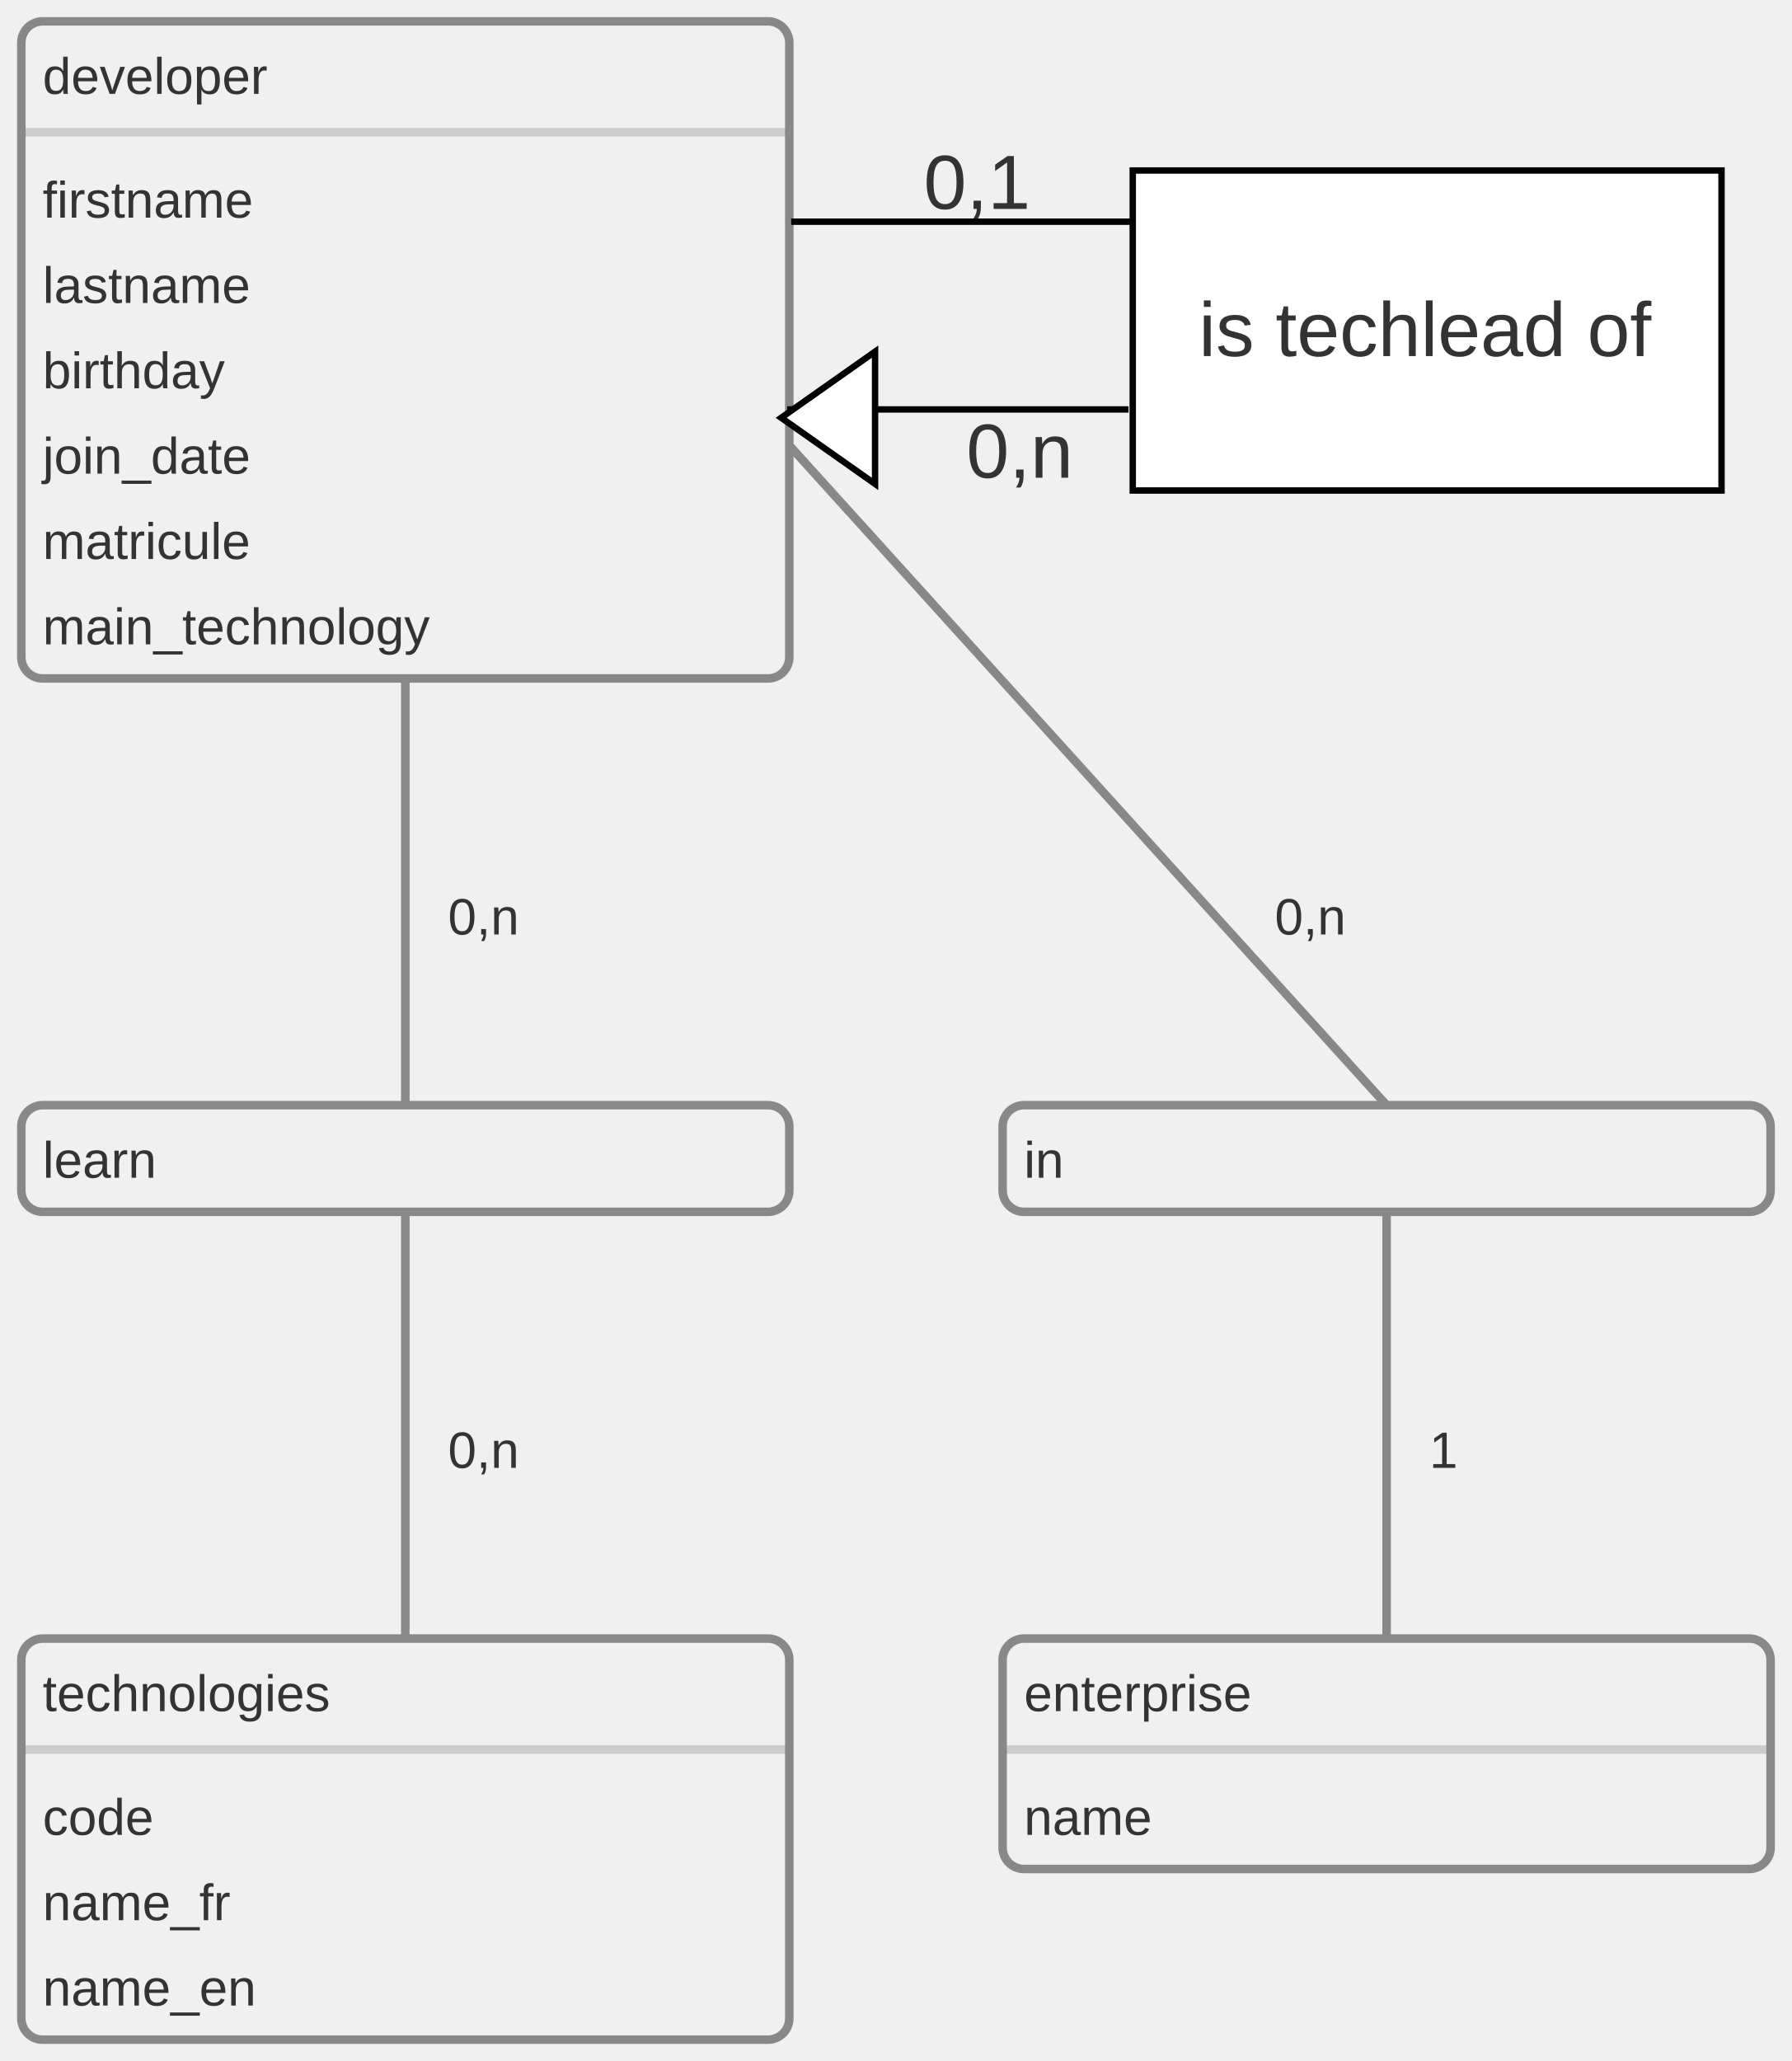
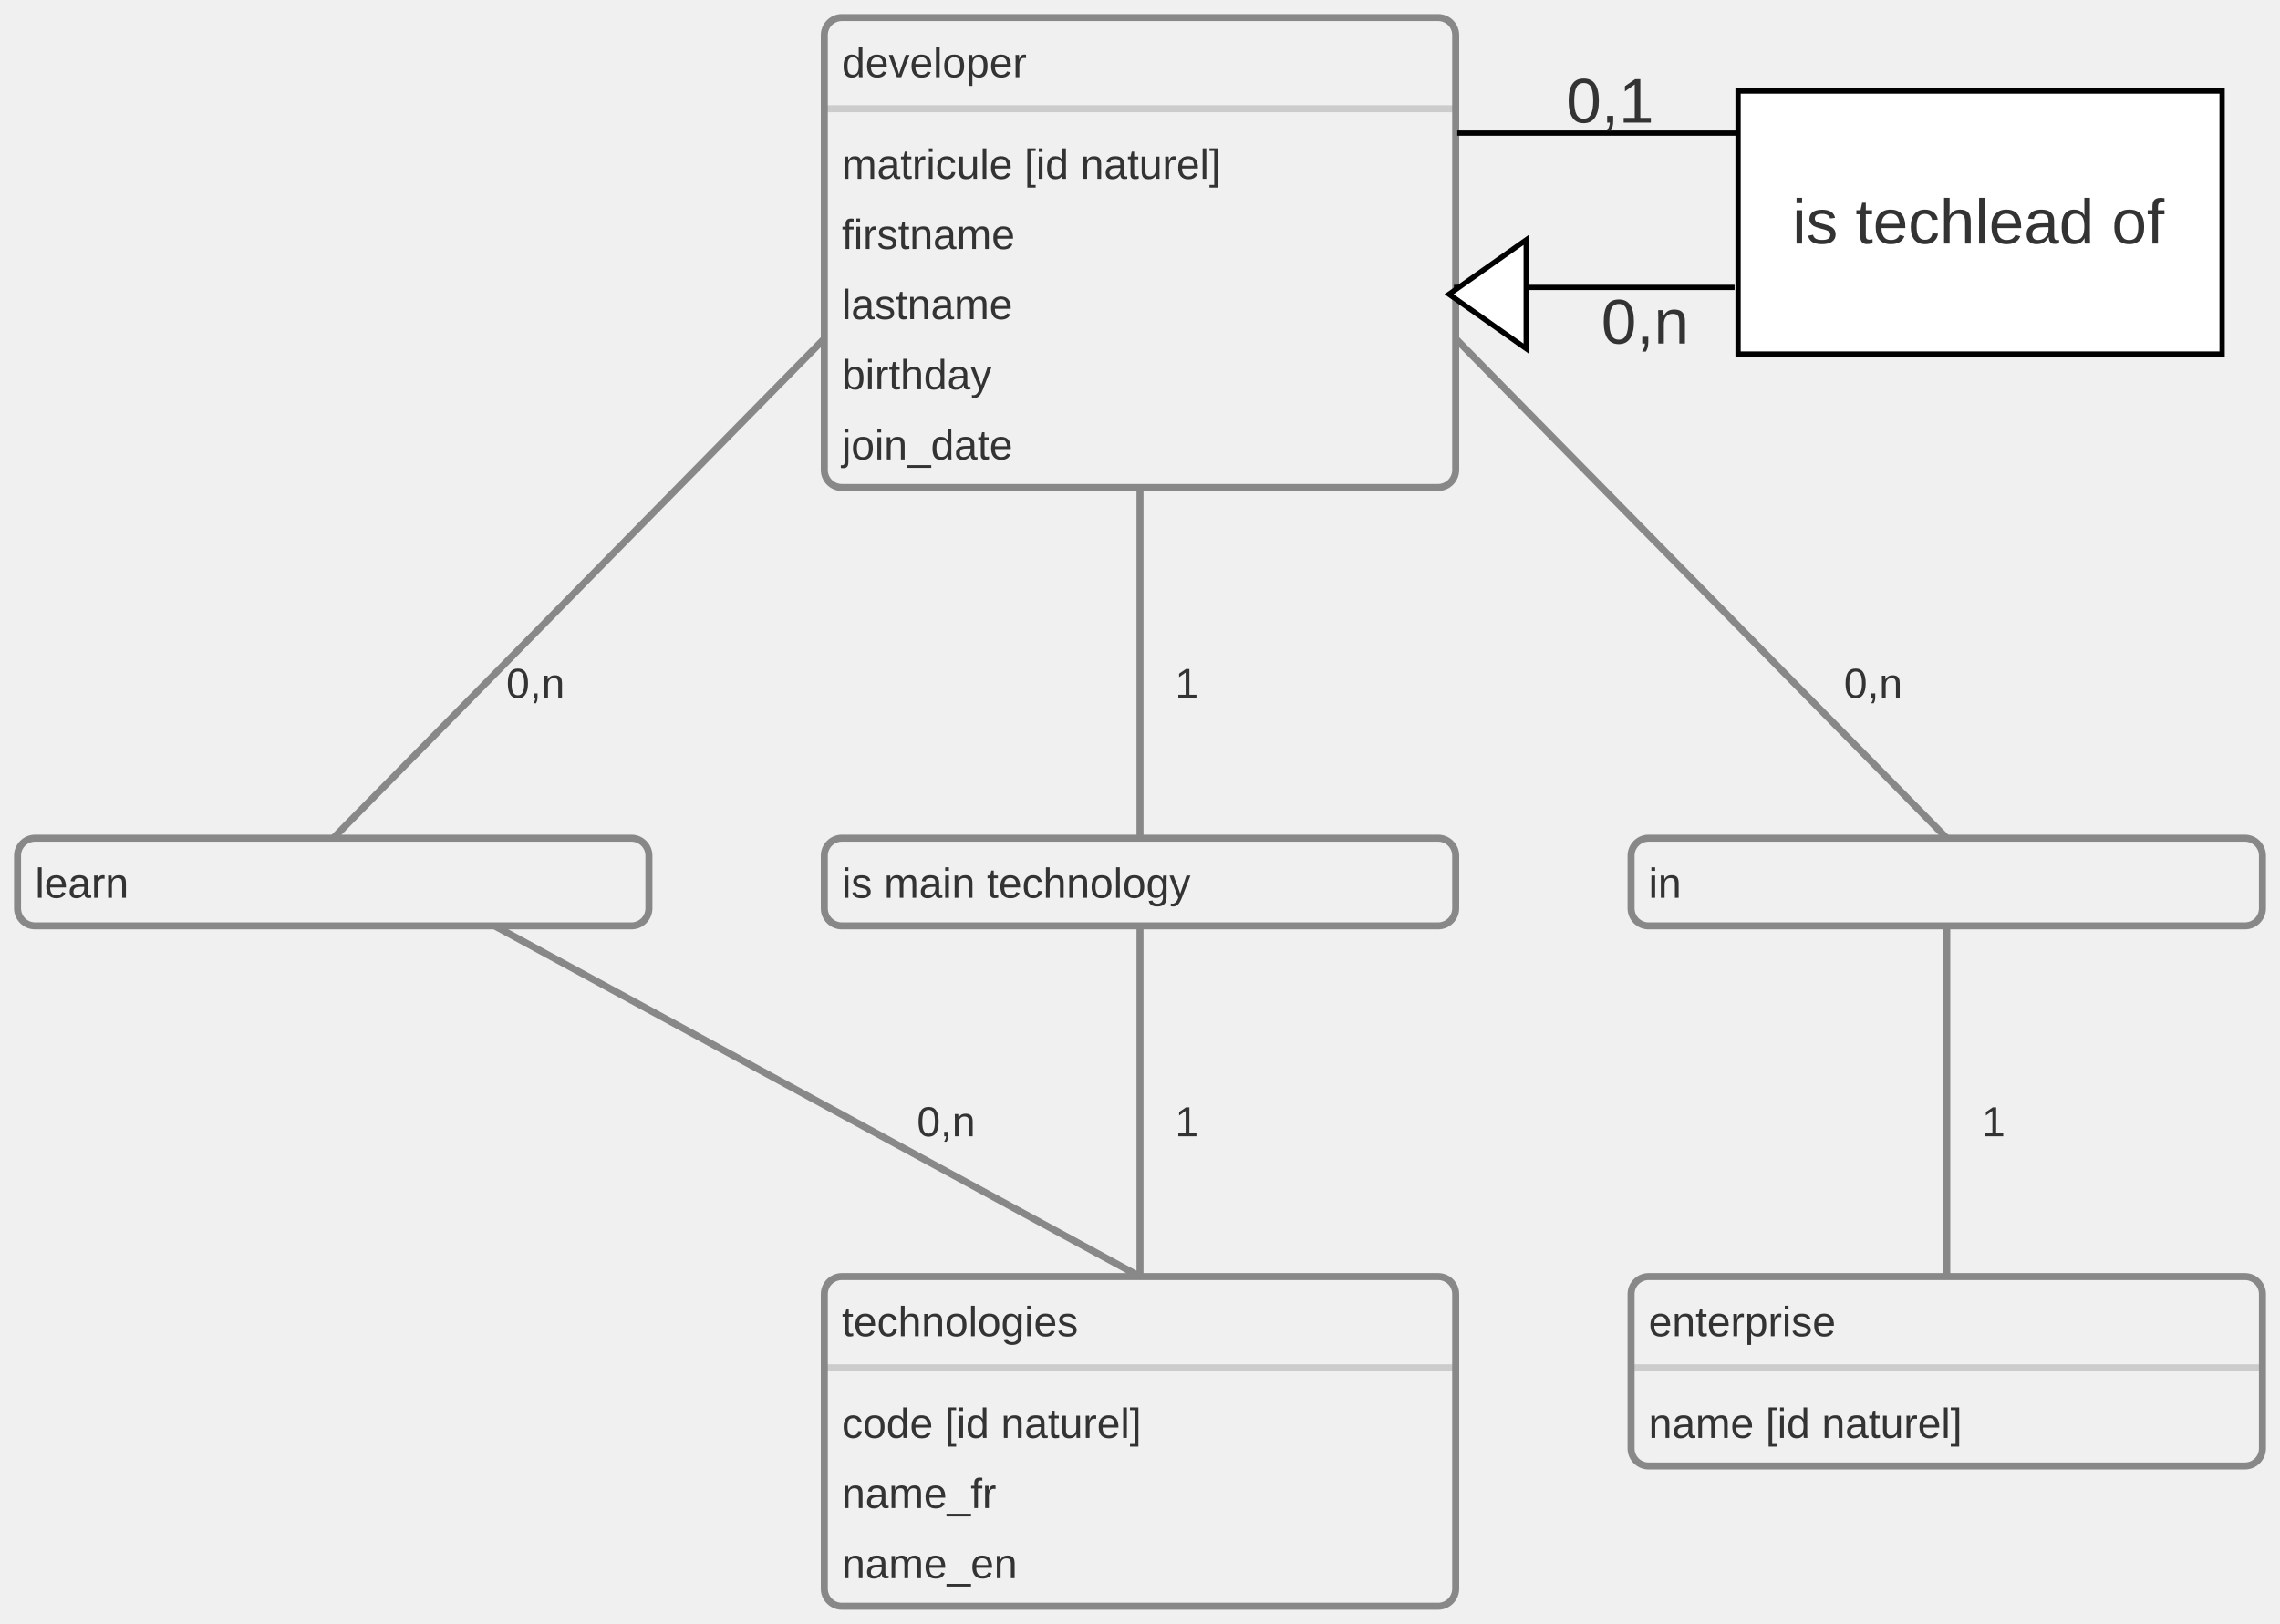
- <svg xmlns="http://www.w3.org/2000/svg" width="420px" height="483px" viewBox="-5 -5 420 483">
+ <svg xmlns="http://www.w3.org/2000/svg" width="650px" height="463px" viewBox="-5 -5 650 463">
  <style>text {
    fill: #333;
    font-family: Arial, sans-serif;
  }
  .node line {
    stroke: #ccc;
  }
  .node .background {
    fill: #f0f0f0;
  }
  .node .border {
    fill: transparent;  
    stroke: #888;
    stroke-width: 2;
  }
  .link {
    stroke: #888;
    stroke-width: 2;
  }</style>
  <g>
    <rect fill="none" id="canvas_background" height="602" width="802" y="-1" x="-1" />
  </g>
  <g>
    <g id="svg_1">
-       <line id="svg_2" y2="254" x2="90" y1="0" x1="90" class="link" />
-       <text id="svg_3" y="214" x="100">0,n</text>
+       <line id="svg_2" y2="234" x2="90" y1="0" x1="320" class="link" />
+       <text id="svg_3" y="194" x="139.316">0,n</text>
    </g>
    <g id="svg_4">
-       <line id="svg_5" y2="379" x2="90" y1="254" x1="90" class="link" />
-       <text id="svg_6" y="339" x="100">0,n</text>
+       <line id="svg_5" y2="359" x2="320" y1="234" x1="90" class="link" />
+       <text id="svg_6" y="319" x="256.4">0,n</text>
    </g>
    <g id="svg_7">
-       <line id="svg_8" y2="254" x2="320" y1="0" x1="90" class="link" />
-       <text id="svg_9" y="214" x="293.78">0,n</text>
+       <line id="svg_8" y2="234" x2="320" y1="0" x1="320" class="link" />
+       <text id="svg_9" y="194" x="330">1</text>
    </g>
    <g id="svg_10">
-       <line id="svg_11" y2="379" x2="320" y1="254" x1="320" class="link" />
-       <text id="svg_12" y="339" x="330">1</text>
+       <line id="svg_11" y2="359" x2="320" y1="234" x1="320" class="link" />
+       <text id="svg_12" y="319" x="330">1</text>
    </g>
-     <g id="svg_13" class="node">
-       <rect id="svg_14" y="0" height="154" width="180" rx="5" x="0" class="background" />
-       <text id="svg_15" x="5" y="17">developer</text>
-       <g id="svg_16">
-         <line id="svg_17" y2="26" y1="26" x2="180" x1="0" stroke-width="2" />
-         <text id="svg_18" x="5" y="46" fill="white">firstname</text>
-         <text id="svg_19" x="5" y="66" fill="white">lastname</text>
-         <text id="svg_20" x="5" y="86" fill="white">birthday</text>
-         <text id="svg_21" x="5" y="106" fill="white">join_date</text>
-         <text id="svg_22" x="5" y="126" fill="white">matricule</text>
-         <text id="svg_23" x="5" y="146" fill="white">main_technology</text>
+     <g id="svg_13">
+       <line id="svg_14" y2="234" x2="550" y1="0" x1="320" class="link" />
+       <text id="svg_15" y="194" x="520.684">0,n</text>
+     </g>
+     <g id="svg_16">
+       <line id="svg_17" y2="359" x2="550" y1="234" x1="550" class="link" />
+       <text id="svg_18" y="319" x="560">1</text>
+     </g>
+     <g id="svg_19" class="node">
+       <rect id="svg_20" y="0" height="134" width="180" rx="5" x="230" class="background" />
+       <text id="svg_21" x="235" y="17">developer</text>
+       <g id="svg_22">
+         <line id="svg_23" y2="26" y1="26" x2="410" x1="230" stroke-width="2" />
+         <text id="svg_24" x="235" y="46" fill="white">matricule [id naturel]</text>
+         <text id="svg_25" x="235" y="66" fill="white">firstname</text>
+         <text id="svg_26" x="235" y="86" fill="white">lastname</text>
+         <text id="svg_27" x="235" y="106" fill="white">birthday</text>
+         <text id="svg_28" x="235" y="126" fill="white">join_date</text>
      </g>
-       <rect id="svg_24" y="0" height="154" width="180" rx="5" x="0" class="border" />
+       <rect id="svg_29" y="0" height="134" width="180" rx="5" x="230" class="border" />
    </g>
-     <g id="svg_25" class="node">
-       <rect id="svg_26" y="254" height="25" width="180" rx="5" x="0" class="background" />
-       <text id="svg_27" x="5" y="271">learn</text>
-       <rect id="svg_28" y="254" height="25" width="180" rx="5" x="0" class="border" />
+     <g id="svg_30" class="node">
+       <rect id="svg_31" y="234" height="25" width="180" rx="5" x="0" class="background" />
+       <text id="svg_32" x="5" y="251">learn</text>
+       <rect id="svg_33" y="234" height="25" width="180" rx="5" x="0" class="border" />
    </g>
-     <g id="svg_29" class="node">
-       <rect id="svg_30" y="254" height="25" width="180" rx="5" x="230" class="background" />
-       <text id="svg_31" x="235" y="271">in</text>
-       <rect id="svg_32" y="254" height="25" width="180" rx="5" x="230" class="border" />
+     <g id="svg_34" class="node">
+       <rect id="svg_35" y="234" height="25" width="180" rx="5" x="230" class="background" />
+       <text id="svg_36" x="235" y="251">is main technology</text>
+       <rect id="svg_37" y="234" height="25" width="180" rx="5" x="230" class="border" />
    </g>
-     <g id="svg_33" class="node">
-       <rect id="svg_34" y="379" height="94" width="180" rx="5" x="0" class="background" />
-       <text id="svg_35" x="5" y="396">technologies</text>
-       <g id="svg_36">
-         <line id="svg_37" y2="405" y1="405" x2="180" x1="0" stroke-width="2" />
-         <text id="svg_38" x="5" y="425" fill="white">code</text>
-         <text id="svg_39" x="5" y="445" fill="white">name_fr</text>
-         <text id="svg_40" x="5" y="465" fill="white">name_en</text>
-       </g>
-       <rect id="svg_41" y="379" height="94" width="180" rx="5" x="0" class="border" />
+     <g id="svg_38" class="node">
+       <rect id="svg_39" y="234" height="25" width="180" rx="5" x="460" class="background" />
+       <text id="svg_40" x="465" y="251">in</text>
+       <rect id="svg_41" y="234" height="25" width="180" rx="5" x="460" class="border" />
    </g>
    <g id="svg_42" class="node">
-       <rect id="svg_43" y="379" height="54" width="180" rx="5" x="230" class="background" />
-       <text id="svg_44" x="235" y="396">enterprise</text>
+       <rect id="svg_43" y="359" height="94" width="180" rx="5" x="230" class="background" />
+       <text id="svg_44" x="235" y="376">technologies</text>
      <g id="svg_45">
-         <line id="svg_46" y2="405" y1="405" x2="410" x1="230" stroke-width="2" />
-         <text id="svg_47" x="235" y="425" fill="white">name</text>
+         <line id="svg_46" y2="385" y1="385" x2="410" x1="230" stroke-width="2" />
+         <text id="svg_47" x="235" y="405" fill="white">code [id naturel]</text>
+         <text id="svg_48" x="235" y="425" fill="white">name_fr</text>
+         <text id="svg_51" x="235" y="445" fill="white">name_en</text>
      </g>
-       <rect id="svg_48" y="379" height="54" width="180" rx="5" x="230" class="border" />
+       <rect id="svg_54" y="359" height="94" width="180" rx="5" x="230" class="border" />
    </g>
-     <rect stroke="#000" id="svg_49" height="75" width="138" y="34.953" x="260.5" stroke-width="1.5" fill="#fff" />
-     <text xml:space="preserve" text-anchor="start" font-family="Helvetica, Arial, sans-serif" font-size="18" id="svg_50" y="78.453" x="275.969" fill-opacity="null" stroke-opacity="null" stroke-width="0" stroke="#000" fill="#000000">is techlead of</text>
-     <line stroke-linecap="null" stroke-linejoin="null" id="svg_52" y2="46.953" x2="180.444" y1="46.953" x1="260.5" fill-opacity="null" stroke-opacity="null" stroke-width="1.5" stroke="#000" fill="none" />
-     <line stroke-linecap="null" stroke-linejoin="null" id="svg_53" y2="90.953" x2="259.506" y1="90.953" x1="179.5" fill-opacity="null" stroke-opacity="null" stroke-width="1.5" stroke="#000" fill="none" />
-     <path transform="rotate(-90 189.1025,92.90524) " id="svg_55" d="m173.602,103.905l15.5,-22l15.5,22l-31,0z" fill-opacity="null" stroke-opacity="null" stroke-width="1.5" stroke="#000" fill="#fff" />
-     <text xml:space="preserve" text-anchor="start" font-family="Helvetica, Arial, sans-serif" font-size="18" id="svg_56" y="106.953" x="221.5" fill-opacity="null" stroke-opacity="null" stroke-width="0" stroke="#000" fill="#000000">0,n</text>
-     <text stroke="#000" xml:space="preserve" text-anchor="start" font-family="Helvetica, Arial, sans-serif" font-size="18" id="svg_58" y="43.953" x="211.5" fill-opacity="null" stroke-opacity="null" stroke-width="0" fill="#000000">0,1</text>
+     <g id="svg_57" class="node">
+       <rect id="svg_59" y="359" height="54" width="180" rx="5" x="460" class="background" />
+       <text id="svg_60" x="465" y="376">enterprise</text>
+       <g id="svg_61">
+         <line id="svg_62" y2="385" y1="385" x2="640" x1="460" stroke-width="2" />
+         <text id="svg_63" x="465" y="405" fill="white">name [id naturel]</text>
+       </g>
+       <rect id="svg_64" y="359" height="54" width="180" rx="5" x="460" class="border" />
+     </g>
+     <g id="svg_65">
+       <rect fill="#fff" stroke-width="1.5" x="490.5" y="20.953" width="138" height="75" id="svg_49" stroke="#000" />
+       <text fill="#000000" stroke="#000" stroke-width="0" stroke-opacity="null" fill-opacity="null" x="505.969" y="64.453" id="svg_50" font-size="18" font-family="Helvetica, Arial, sans-serif" text-anchor="start" xml:space="preserve">is techlead of</text>
+       <line fill="none" stroke="#000" stroke-width="1.5" stroke-opacity="null" fill-opacity="null" x1="490.5" y1="32.953" x2="410.444" y2="32.953" id="svg_52" stroke-linejoin="null" stroke-linecap="null" />
+       <line fill="none" stroke="#000" stroke-width="1.5" stroke-opacity="null" fill-opacity="null" x1="409.5" y1="76.953" x2="489.506" y2="76.953" id="svg_53" stroke-linejoin="null" stroke-linecap="null" />
+       <path fill="#fff" stroke="#000" stroke-width="1.5" stroke-opacity="null" fill-opacity="null" d="m403.603,89.905l15.5,-22l15.5,22l-31,0l-0,0z" id="svg_55" transform="rotate(-90 419.1025,78.90524) " />
+       <text fill="#000000" stroke="#000" stroke-width="0" stroke-opacity="null" fill-opacity="null" x="451.5" y="92.953" id="svg_56" font-size="18" font-family="Helvetica, Arial, sans-serif" text-anchor="start" xml:space="preserve">0,n</text>
+       <text fill="#000000" stroke-width="0" stroke-opacity="null" fill-opacity="null" x="441.5" y="29.953" id="svg_58" font-size="18" font-family="Helvetica, Arial, sans-serif" text-anchor="start" xml:space="preserve" stroke="#000">0,1</text>
+     </g>
  </g>
</svg>
